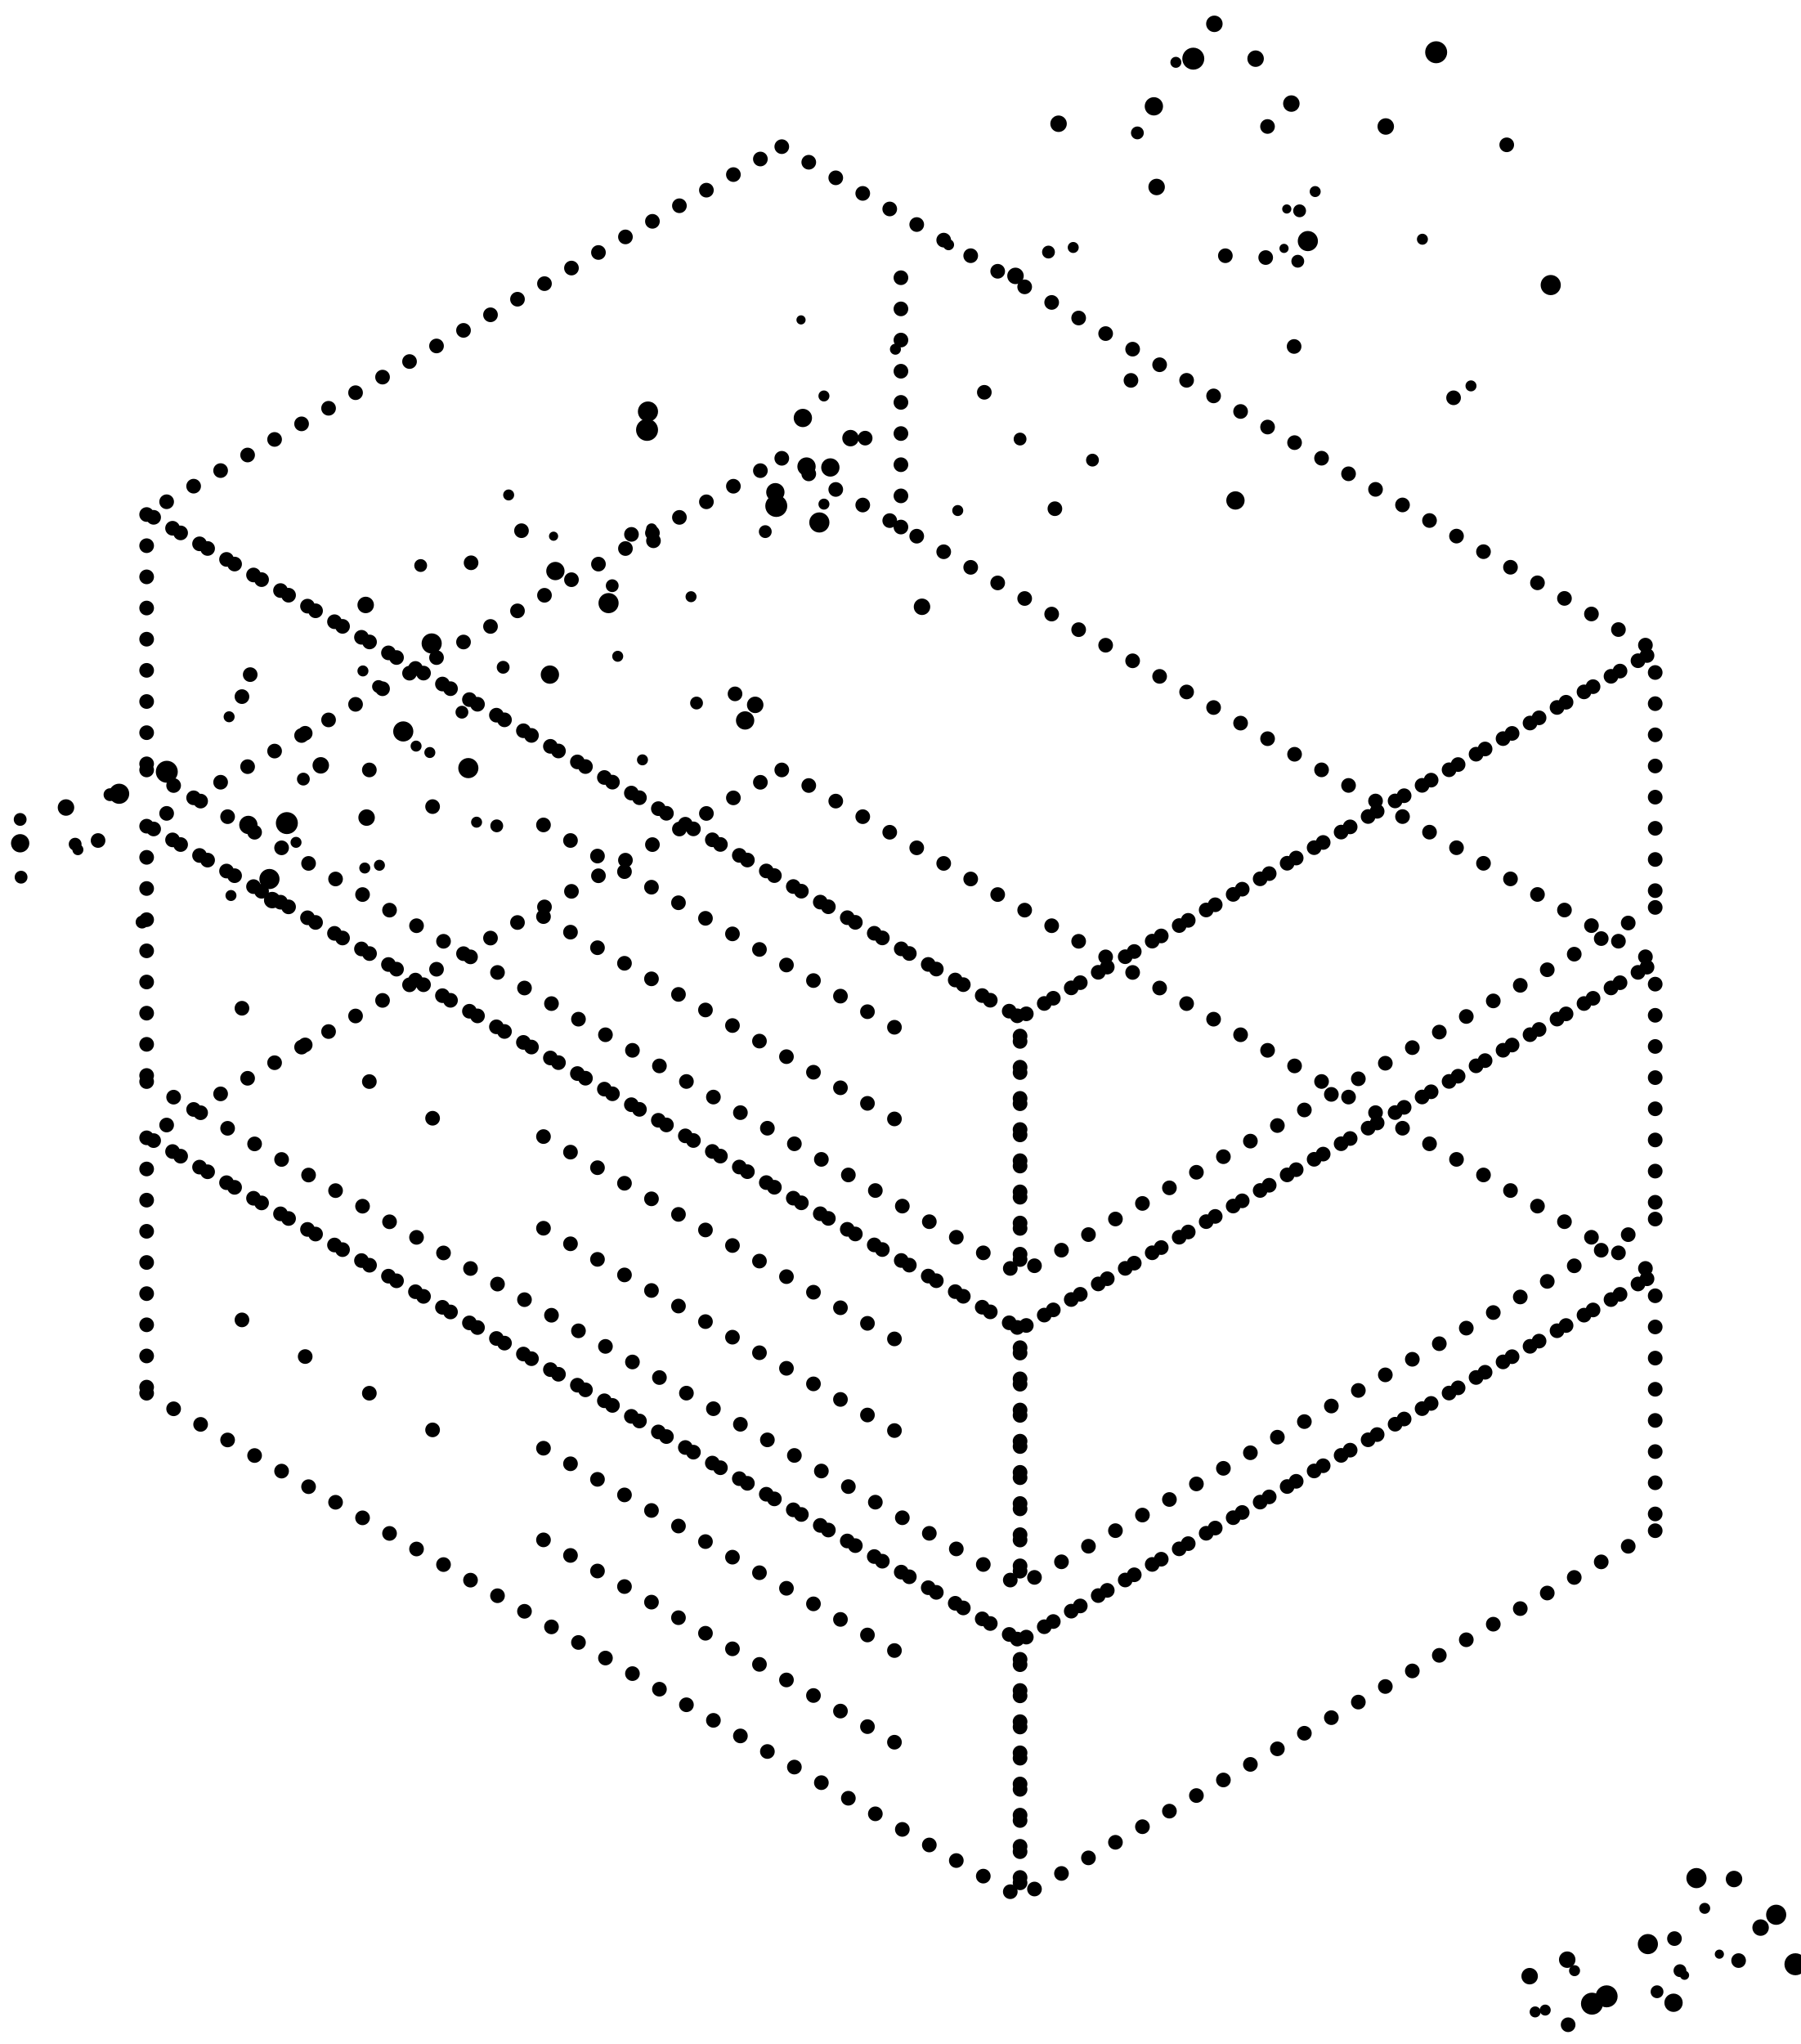
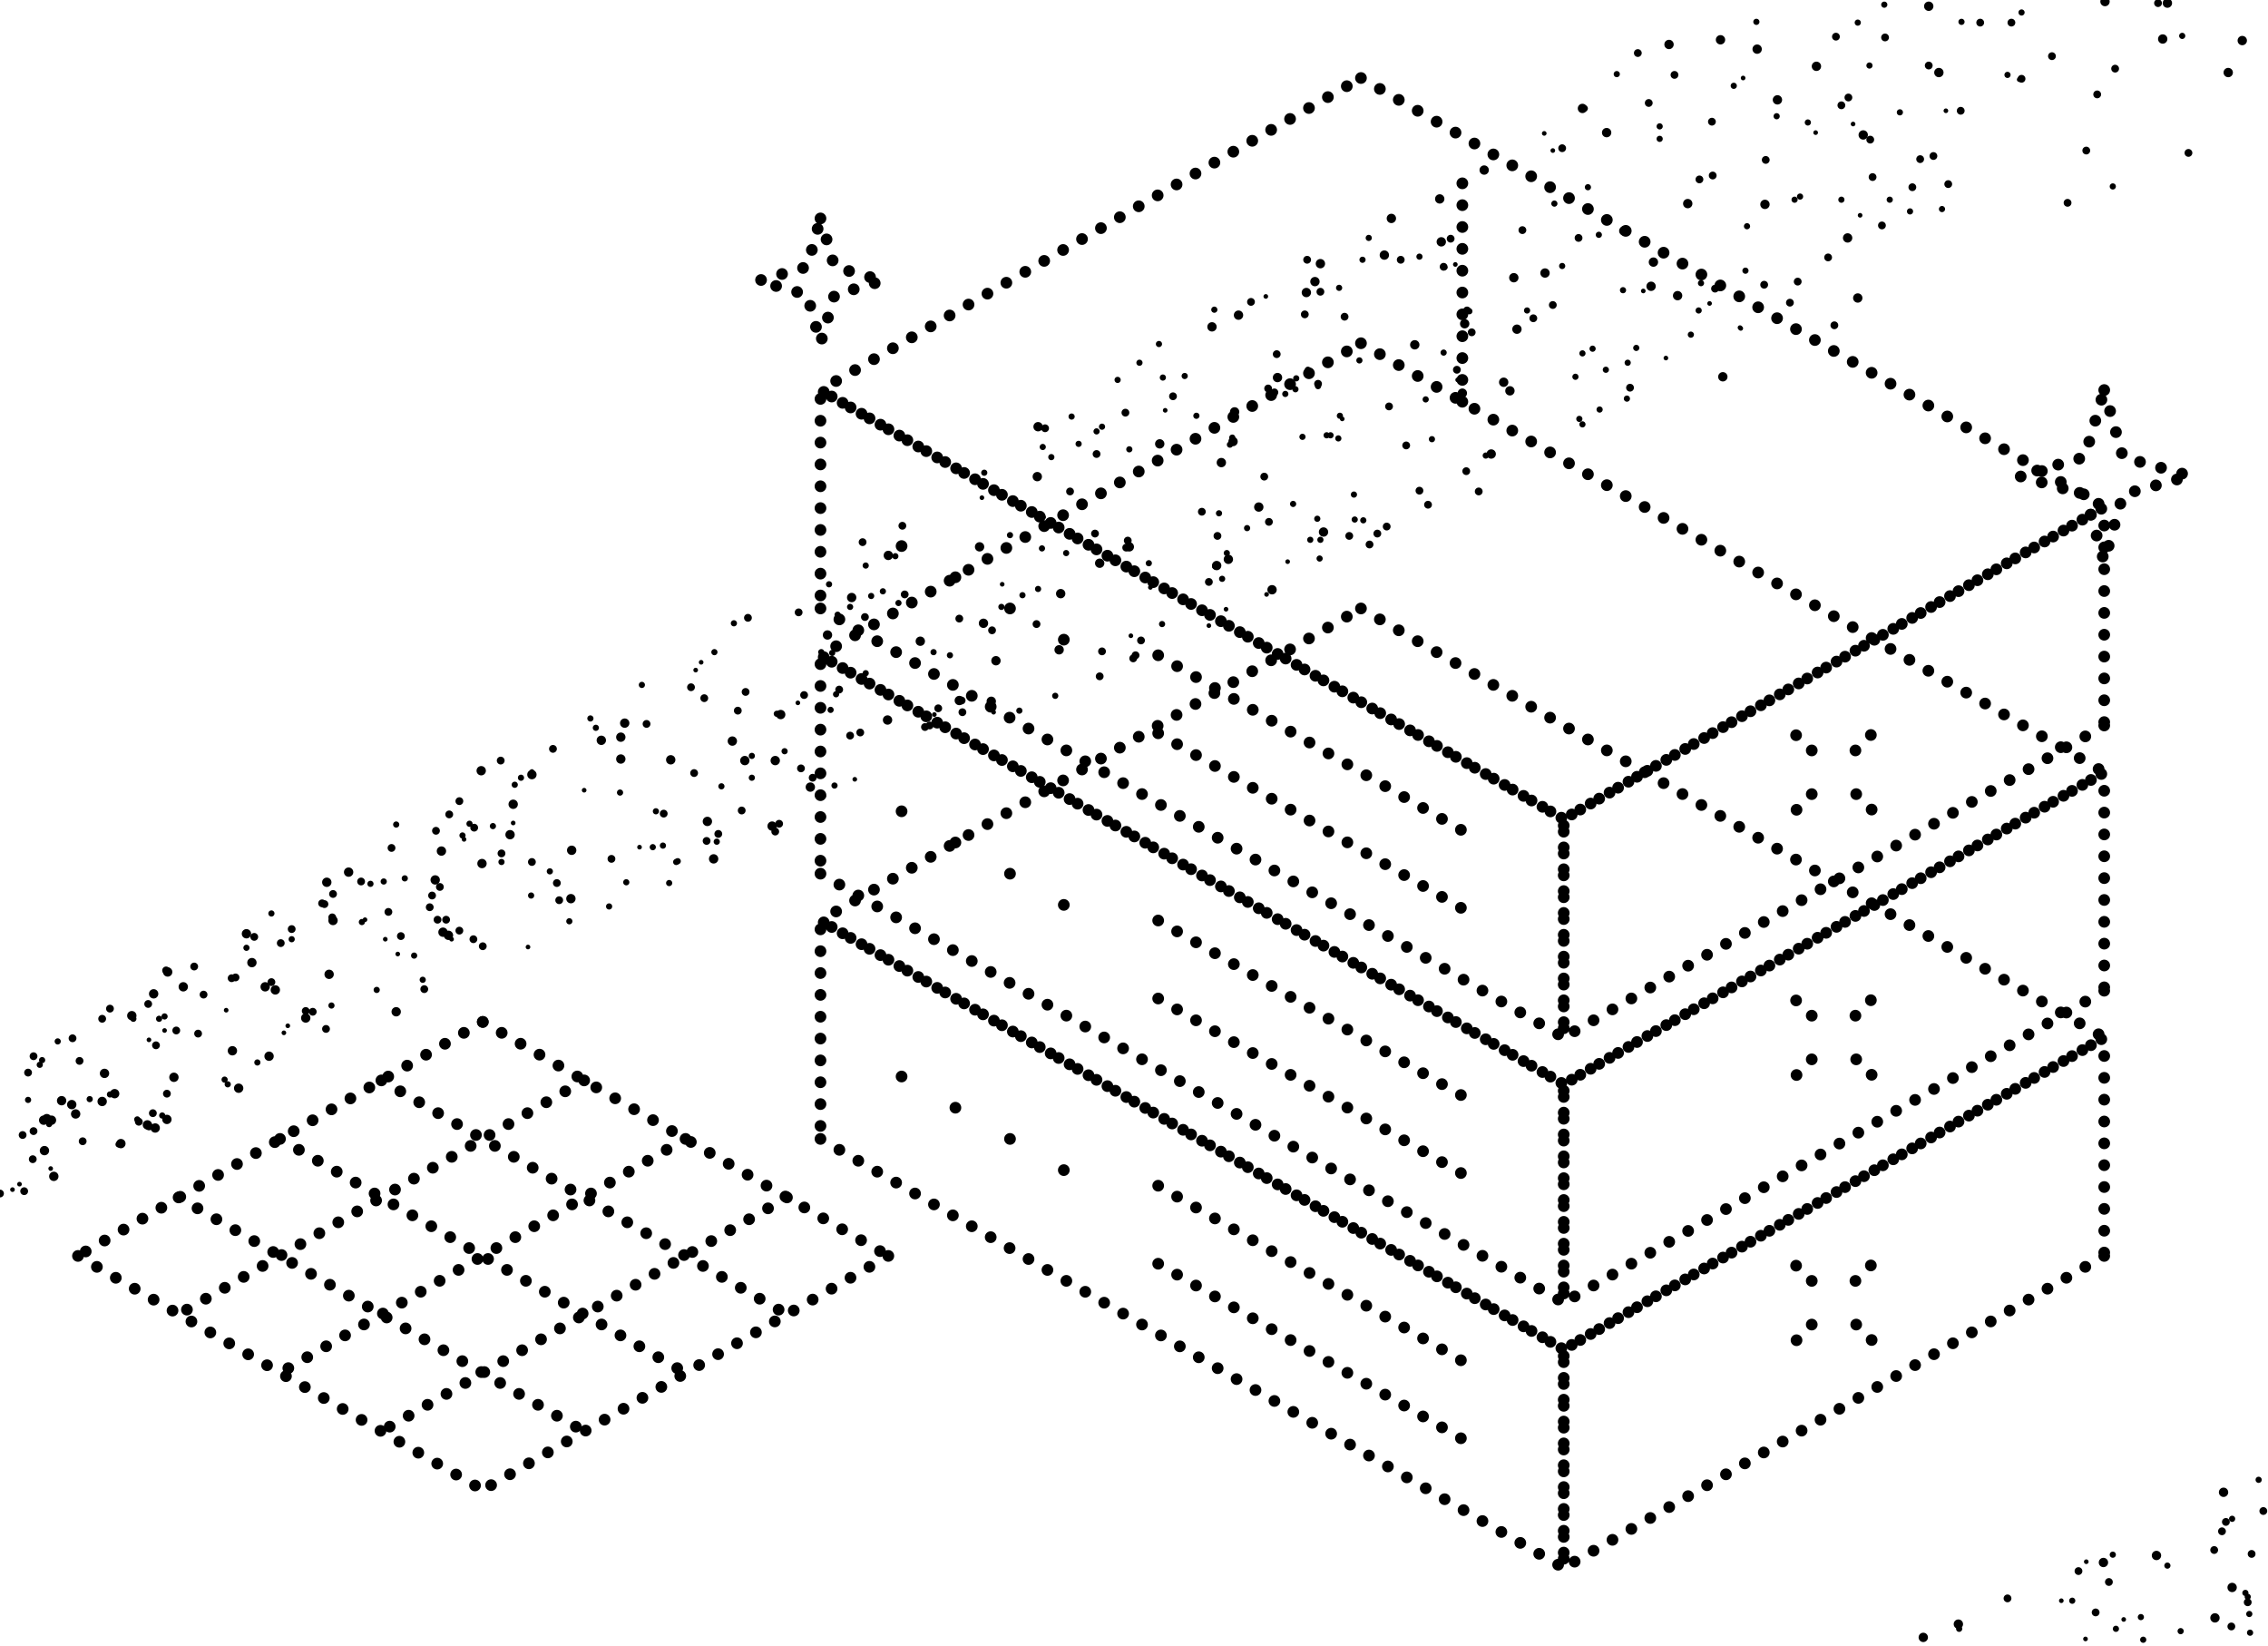
- <svg xmlns="http://www.w3.org/2000/svg" viewBox="-85.3 -112 196.5 223" fill="none" class="illo">
+ <svg xmlns="http://www.w3.org/2000/svg" viewBox="-174.5 -106 290.8 211" fill="none" class="illo">
  <g class="illo-dots" fill="currentColor">
-     <circle cx="-69.8" cy="-11.4" r="0.7" />
-     <circle cx="55.9" cy="-74.2" r="0.8" />
-     <circle cx="-24.9" cy="-53.5" r="0.5" />
-     <circle cx="43" cy="-105.2" r="0.6" />
-     <circle cx="-17.9" cy="-40.4" r="0.6" />
-     <circle cx="48.4" cy="-84.1" r="0.8" />
-     <circle cx="44.9" cy="-105.6" r="1.2" />
-     <circle cx="-45.3" cy="-22.8" r="0.9" />
-     <circle cx="-0.6" cy="-56.8" r="1.2" />
-     <circle cx="-30.4" cy="-39.2" r="0.7" />
-     <circle cx="-60.1" cy="-14.3" r="0.6" />
-     <circle cx="-31.1" cy="-21.9" r="0.7" />
-     <circle cx="53" cy="-98.2" r="0.8" />
-     <circle cx="-55.6" cy="-13.8" r="0.9" />
-     <circle cx="-39.9" cy="-30.6" r="0.6" />
-     <circle cx="31.8" cy="-85" r="0.6" />
-     <circle cx="-33.9" cy="-50.6" r="0.8" />
-     <circle cx="-58.2" cy="-22" r="1" />
-     <circle cx="-38.4" cy="-29.9" r="0.6" />
-     <circle cx="-78.1" cy="-23.9" r="0.9" />
-     <circle cx="75.2" cy="-69.9" r="0.6" />
-     <circle cx="-28.4" cy="-54.1" r="0.8" />
-     <circle cx="25.5" cy="-81.9" r="0.9" />
-     <circle cx="47.2" cy="-109.4" r="0.9" />
-     <circle cx="71.4" cy="-106.3" r="1.2" />
-     <circle cx="-67.1" cy="-27.8" r="1.2" />
-     <circle cx="-83.1" cy="-20" r="1" />
-     <circle cx="4.1" cy="-55" r="1.1" />
-     <circle cx="-44" cy="-37.1" r="0.7" />
-     <circle cx="4.6" cy="-68.8" r="0.6" />
-     <circle cx="-9.9" cy="-46.9" r="0.6" />
-     <circle cx="-34.9" cy="-34.3" r="0.7" />
-     <circle cx="-83" cy="-16.3" r="0.7" />
-     <circle cx="51.7" cy="-105.6" r="0.9" />
-     <circle cx="-45.7" cy="-38.8" r="0.6" />
-     <circle cx="69.9" cy="-85.9" r="0.6" />
-     <circle cx="9.1" cy="-64.2" r="0.8" />
-     <circle cx="29.1" cy="-84.5" r="0.7" />
-     <circle cx="-14" cy="-53" r="0.8" />
-     <circle cx="-45.5" cy="-17.3" r="0.6" />
-     <circle cx="2.1" cy="-77.1" r="0.5" />
-     <circle cx="49.5" cy="-57.4" r="1" />
-     <circle cx="-77.1" cy="-19.9" r="0.7" />
-     <circle cx="54.8" cy="-84.9" r="0.5" />
-     <circle cx="-45.4" cy="-46" r="0.9" />
-     <circle cx="7.5" cy="-64.2" r="0.9" />
-     <circle cx="-34.2" cy="-28.2" r="1.1" />
-     <circle cx="12.4" cy="-73.9" r="0.6" />
-     <circle cx="-53" cy="-20.1" r="0.6" />
-     <circle cx="2.3" cy="-66.4" r="1" />
-     <circle cx="55.6" cy="-100.7" r="0.9" />
-     <circle cx="-74.6" cy="-20.3" r="0.8" />
-     <circle cx="56.5" cy="-89" r="0.7" />
-     <circle cx="19.2" cy="-56.3" r="0.6" />
-     <circle cx="-18.5" cy="-48.1" r="0.7" />
-     <circle cx="38.8" cy="-97.5" r="0.7" />
-     <circle cx="-54" cy="-22.2" r="1.2" />
-     <circle cx="40.6" cy="-100.4" r="1" />
-     <circle cx="-18.9" cy="-46.2" r="1.1" />
-     <circle cx="-5.1" cy="-36.3" r="0.8" />
-     <circle cx="-50.3" cy="-28.5" r="0.9" />
-     <circle cx="40.9" cy="-91.6" r="0.9" />
-     <circle cx="55.1" cy="-89.2" r="0.5" />
-     <circle cx="-4" cy="-33.4" r="1" />
-     <circle cx="18.2" cy="-85.3" r="0.6" />
-     <circle cx="22.1" cy="-69.2" r="0.8" />
-     <circle cx="-15.2" cy="-29.1" r="0.6" />
-     <circle cx="-24.7" cy="-49.7" r="1" />
-     <circle cx="-29.8" cy="-58" r="0.6" />
-     <circle cx="-76.8" cy="-19.3" r="0.6" />
-     <circle cx="-14.2" cy="-54.3" r="0.6" />
-     <circle cx="52.8" cy="-83.9" r="0.8" />
-     <circle cx="-9.3" cy="-35.3" r="0.7" />
-     <circle cx="79.1" cy="-96.2" r="0.8" />
-     <circle cx="-72.3" cy="-25.4" r="1.1" />
-     <circle cx="-73.3" cy="-25.3" r="0.7" />
-     <circle cx="57.4" cy="-85.7" r="1.1" />
-     <circle cx="-55.9" cy="-16.1" r="1.1" />
-     <circle cx="-60.3" cy="-33.8" r="0.6" />
-     <circle cx="2.7" cy="-61.1" r="1" />
-     <circle cx="29.8" cy="-56.5" r="0.8" />
-     <circle cx="58.2" cy="-91.1" r="0.6" />
-     <circle cx="33.9" cy="-61.8" r="0.7" />
-     <circle cx="-43.9" cy="-17.6" r="0.6" />
-     <circle cx="-14.7" cy="-65.1" r="1.2" />
-     <circle cx="-14.6" cy="-67.1" r="1.1" />
-     <circle cx="-2.9" cy="-35.1" r="0.9" />
-     <circle cx="-41.3" cy="-32.2" r="1.1" />
-     <circle cx="30.2" cy="-98.5" r="0.9" />
-     <circle cx="83.9" cy="-80.9" r="1.1" />
-     <circle cx="65.9" cy="-98.2" r="0.9" />
-     <circle cx="-33.3" cy="-22.3" r="0.6" />
-     <circle cx="-16.4" cy="-53.7" r="0.8" />
-     <circle cx="73.3" cy="-68.6" r="0.8" />
-     <circle cx="38.1" cy="-70.5" r="0.8" />
-     <circle cx="56.3" cy="-83.5" r="0.7" />
-     <circle cx="-83.1" cy="-22.6" r="0.7" />
-     <circle cx="26" cy="-64.1" r="0.7" />
-     <circle cx="-38.2" cy="-41.8" r="1.1" />
-     <circle cx="-0.7" cy="-58.3" r="1" />
-     <circle cx="-52.2" cy="-27" r="0.7" />
-     <circle cx="15.3" cy="-45.8" r="0.9" />
-     <circle cx="-25.3" cy="-38.4" r="1" />
-     <circle cx="-58" cy="-38.4" r="0.8" />
-     <circle cx="4.6" cy="-57" r="0.6" />
-     <circle cx="5.3" cy="-61" r="1" />
-     <circle cx="-1.8" cy="-54" r="0.7" />
-     <circle cx="-39.4" cy="-50.3" r="0.7" />
-     <circle cx="82.2" cy="107.5" r="0.6" />
-     <circle cx="108.5" cy="96.9" r="1.1" />
-     <circle cx="95.5" cy="105.3" r="0.7" />
-     <circle cx="86.5" cy="103" r="0.6" />
-     <circle cx="110.6" cy="102.3" r="1.2" />
-     <circle cx="90" cy="105.8" r="1.2" />
-     <circle cx="102.3" cy="101.2" r="0.5" />
-     <circle cx="99.8" cy="92.9" r="1.1" />
-     <circle cx="94.5" cy="100.1" r="1.1" />
-     <circle cx="100.7" cy="96.2" r="0.6" />
-     <circle cx="88.4" cy="106.6" r="1.2" />
-     <circle cx="83.3" cy="107.3" r="0.6" />
-     <circle cx="85.8" cy="108.9" r="0.8" />
-     <circle cx="97.3" cy="106.5" r="1" />
-     <circle cx="81.6" cy="103.6" r="0.9" />
-     <circle cx="98.5" cy="103.5" r="0.5" />
-     <circle cx="98" cy="103" r="0.7" />
-     <circle cx="85.7" cy="101.8" r="0.9" />
-     <circle cx="97.4" cy="99.5" r="0.8" />
-     <circle cx="106.8" cy="98.3" r="0.9" />
-     <circle cx="104.4" cy="101.9" r="0.8" />
-     <circle cx="103.9" cy="93" r="0.9" />
+     <circle cx="-106.4" cy="8.8" r="0.4" />
+     <circle cx="105.3" cy="-101.4" r="0.4" />
+     <circle cx="-25.1" cy="-53.4" r="0.3" />
+     <circle cx="-18.2" cy="-40.2" r="0.4" />
+     <circle cx="-65.5" cy="-11.7" r="0.5" />
+     <circle cx="13.3" cy="-64.5" r="0.6" />
+     <circle cx="-37.8" cy="-35.1" r="0.4" />
+     <circle cx="-90.8" cy="2.6" r="0.4" />
+     <circle cx="-43.8" cy="-14.9" r="0.4" />
+     <circle cx="-83.9" cy="1.8" r="0.5" />
+     <circle cx="-54.8" cy="-22.4" r="0.4" />
+     <circle cx="-139.7" cy="11.1" r="0.4" />
+     <circle cx="-39.7" cy="-47.4" r="0.4" />
+     <circle cx="-85.5" cy="-6.9" r="0.5" />
+     <circle cx="-52.7" cy="-22" r="0.4" />
+     <circle cx="-115.6" cy="-3.3" r="0.5" />
+     <circle cx="-30.2" cy="-53.1" r="0.5" />
+     <circle cx="-161.4" cy="35.2" r="0.6" />
+     <circle cx="60.9" cy="-101.3" r="0.5" />
+     <circle cx="-97.4" cy="-11.1" r="0.6" />
+     <circle cx="-124.3" cy="2.7" r="0.5" />
+     <circle cx="20" cy="-63.8" r="0.6" />
+     <circle cx="-132.6" cy="7.1" r="0.6" />
+     <circle cx="-59.3" cy="-28.7" r="0.4" />
+     <circle cx="24.8" cy="-79.9" r="0.4" />
+     <circle cx="-3.9" cy="-50.2" r="0.4" />
+     <circle cx="-144.8" cy="19.4" r="0.5" />
+     <circle cx="-46.1" cy="-28.2" r="0.4" />
+     <circle cx="-125.3" cy="7" r="0.4" />
+     <circle cx="-61.3" cy="-30.2" r="0.4" />
+     <circle cx="-155.5" cy="22.7" r="0.5" />
+     <circle cx="30.5" cy="-75.9" r="0.4" />
+     <circle cx="67.1" cy="-105.4" r="0.4" />
+     <circle cx="-8.4" cy="-56.1" r="0.4" />
+     <circle cx="-67.5" cy="-5.3" r="0.4" />
+     <circle cx="23.5" cy="-88.9" r="0.3" />
+     <circle cx="90.6" cy="-80" r="0.5" />
+     <circle cx="-145.5" cy="23.5" r="0.3" />
+     <circle cx="-115.2" cy="1.1" r="0.4" />
+     <circle cx="-155.4" cy="38.4" r="0.5" />
+     <circle cx="-58.8" cy="-38.6" r="0.5" />
+     <circle cx="27.9" cy="-75.5" r="0.5" />
+     <circle cx="-46.8" cy="-21.3" r="0.6" />
+     <circle cx="38.3" cy="-88.2" r="0.4" />
+     <circle cx="-166.6" cy="35.1" r="0.6" />
+     <circle cx="-78.1" cy="-6.3" r="0.4" />
+     <circle cx="20.7" cy="-76.5" r="0.5" />
+     <circle cx="-111.3" cy="-0.1" r="0.4" />
+     <circle cx="-153.1" cy="37.5" r="0.6" />
+     <circle cx="-137.1" cy="14.4" r="0.4" />
+     <circle cx="43.6" cy="-69.7" r="0.4" />
+     <circle cx="-16.8" cy="-49" r="0.4" />
+     <circle cx="-131.9" cy="11.6" r="0.5" />
+     <circle cx="-79" cy="-8.5" r="0.6" />
+     <circle cx="-17.9" cy="-46.7" r="0.6" />
+     <circle cx="0.3" cy="-39.3" r="0.4" />
+     <circle cx="-71.4" cy="-16.9" r="0.5" />
+     <circle cx="1.1" cy="-36.2" r="0.5" />
+     <circle cx="50.7" cy="-103.2" r="0.4" />
+     <circle cx="51.9" cy="-85.5" r="0.5" />
+     <circle cx="-17.3" cy="-27.9" r="0.3" />
+     <circle cx="-25.8" cy="-49.1" r="0.6" />
+     <circle cx="-31.2" cy="-57.3" r="0.4" />
+     <circle cx="-115" cy="1.6" r="0.3" />
+     <circle cx="-8.3" cy="-57.5" r="0.4" />
+     <circle cx="-6.5" cy="-36.8" r="0.4" />
+     <circle cx="-164.3" cy="30" r="0.5" />
+     <circle cx="-106.3" cy="-6.7" r="0.6" />
+     <circle cx="-107.7" cy="-6.3" r="0.4" />
+     <circle cx="-83.8" cy="-0.7" r="0.6" />
+     <circle cx="-85.3" cy="-20.1" r="0.3" />
+     <circle cx="19.6" cy="-70.4" r="0.6" />
+     <circle cx="59.9" cy="-73" r="0.5" />
+     <circle cx="-154.9" cy="36.7" r="0.5" />
+     <circle cx="-168.2" cy="38.1" r="0.4" />
+     <circle cx="67.8" cy="-80.4" r="0.4" />
+     <circle cx="-64.9" cy="-6.1" r="0.3" />
+     <circle cx="-5.9" cy="-69.9" r="0.6" />
+     <circle cx="-5.2" cy="-72.2" r="0.6" />
+     <circle cx="3.3" cy="-38.5" r="0.5" />
+     <circle cx="-56.5" cy="-23.8" r="0.6" />
+     <circle cx="-154.6" cy="38.6" r="0.6" />
+     <circle cx="-47.1" cy="-14.7" r="0.3" />
+     <circle cx="-11.9" cy="-56.2" r="0.5" />
+     <circle cx="76.9" cy="-91.8" r="0.5" />
+     <circle cx="-123.7" cy="-0.3" r="0.4" />
+     <circle cx="56.3" cy="-80.8" r="0.4" />
+     <circle cx="-48.9" cy="-35.9" r="0.6" />
+     <circle cx="-149.1" cy="26.5" r="0.5" />
+     <circle cx="13.6" cy="-66.2" r="0.5" />
+     <circle cx="-74.9" cy="-14.5" r="0.4" />
+     <circle cx="34.5" cy="-56.3" r="0.5" />
+     <circle cx="-30.1" cy="-35.8" r="0.5" />
+     <circle cx="-165.3" cy="35.6" r="0.6" />
+     <circle cx="-80.4" cy="-26.1" r="0.4" />
+     <circle cx="-142.9" cy="13.7" r="0.6" />
+     <circle cx="21.3" cy="-66.2" r="0.4" />
+     <circle cx="23.6" cy="-71" r="0.6" />
+     <circle cx="10.6" cy="-60.8" r="0.4" />
+     <circle cx="-48.3" cy="-45.4" r="0.4" />
+     <circle cx="-161.1" cy="31.6" r="0.6" />
+     <circle cx="-151" cy="20.5" r="0.6" />
+     <circle cx="-33.5" cy="-33.8" r="0.6" />
+     <circle cx="74.5" cy="-79.2" r="0.4" />
+     <circle cx="-12.1" cy="-29.8" r="0.3" />
+     <circle cx="25.8" cy="-71.9" r="0.4" />
+     <circle cx="-117.7" cy="13.5" r="0.6" />
+     <circle cx="-79.9" cy="-14.9" r="0.5" />
+     <circle cx="-151.9" cy="26.1" r="0.5" />
+     <circle cx="-67.8" cy="-22.3" r="0.4" />
+     <circle cx="10.6" cy="-71.8" r="0.5" />
+     <circle cx="-119.4" cy="10.3" r="0.5" />
+     <circle cx="40.2" cy="-96.4" r="0.5" />
+     <circle cx="-92.5" cy="2.6" r="0.3" />
+     <circle cx="-33.9" cy="-47.8" r="0.5" />
+     <circle cx="-16.2" cy="-53.2" r="0.6" />
+     <circle cx="-18.4" cy="-37.3" r="0.5" />
+     <circle cx="-170.3" cy="42.6" r="0.5" />
+     <circle cx="63.7" cy="-67.8" r="0.6" />
+     <circle cx="-138.5" cy="14.9" r="0.5" />
+     <circle cx="58.4" cy="-97.5" r="0.6" />
+     <circle cx="8.3" cy="-54.8" r="0.4" />
+     <circle cx="-28.9" cy="-22" r="0.5" />
+     <circle cx="19.1" cy="-55.9" r="0.6" />
+     <circle cx="113" cy="-100.8" r="0.6" />
+     <circle cx="-142.2" cy="17.4" r="0.6" />
+     <circle cx="-67.3" cy="-17" r="0.4" />
+     <circle cx="-170.2" cy="39" r="0.5" />
+     <circle cx="-45" cy="-37.4" r="0.4" />
+     <circle cx="-68" cy="-15" r="0.4" />
+     <circle cx="5.8" cy="-48.9" r="0.5" />
+     <circle cx="-70.6" cy="-5.1" r="0.6" />
+     <circle cx="-163.9" cy="40.3" r="0.5" />
+     <circle cx="-9.4" cy="-34" r="0.3" />
+     <circle cx="-47.3" cy="-25.2" r="0.5" />
+     <circle cx="-160.4" cy="34.3" r="0.4" />
+     <circle cx="28" cy="-52.3" r="0.4" />
+     <circle cx="15.8" cy="-84.2" r="0.6" />
+     <circle cx="-78.9" cy="-17.3" r="0.5" />
+     <circle cx="10.1" cy="-80.5" r="0.6" />
+     <circle cx="39.5" cy="-100.3" r="0.6" />
+     <circle cx="8.6" cy="-41.3" r="0.5" />
+     <circle cx="65.6" cy="-83.3" r="0.5" />
+     <circle cx="-163" cy="34.9" r="0.4" />
+     <circle cx="-25.9" cy="-61.9" r="0.4" />
+     <circle cx="-68.2" cy="-31.1" r="0.4" />
+     <circle cx="48.7" cy="-63.9" r="0.3" />
+     <circle cx="102.8" cy="-101" r="0.6" />
+     <circle cx="-25.4" cy="-57.6" r="0.4" />
+     <circle cx="-125.1" cy="14.4" r="0.3" />
+     <circle cx="-10.8" cy="-60.6" r="0.5" />
+     <circle cx="-171.6" cy="39.5" r="0.5" />
+     <circle cx="-160.4" cy="23.3" r="0.5" />
+     <circle cx="-108.5" cy="-5.4" r="0.4" />
+     <circle cx="-75.5" cy="-0.1" r="0.6" />
+     <circle cx="-71.8" cy="-7.5" r="0.5" />
+     <circle cx="-38.7" cy="-22.7" r="0.6" />
+     <circle cx="-5.2" cy="-68.6" r="0.5" />
+     <circle cx="-4.4" cy="-50.2" r="0.4" />
+     <circle cx="-29.9" cy="-36.7" r="0.5" />
+     <circle cx="-11.4" cy="-30.4" r="0.6" />
+     <circle cx="-2.8" cy="-69.1" r="0.4" />
+     <circle cx="-165.2" cy="27.1" r="0.5" />
+     <circle cx="-112.6" cy="15.3" r="0.5" />
+     <circle cx="-153.2" cy="18.4" r="0.5" />
+     <circle cx="-74.4" cy="-14.4" r="0.6" />
+     <circle cx="-140.5" cy="20.5" r="0.6" />
+     <circle cx="-95" cy="-4.4" r="0.4" />
+     <circle cx="-109.1" cy="1" r="0.6" />
+     <circle cx="-63.6" cy="-26.9" r="0.5" />
+     <circle cx="-159.3" cy="40.7" r="0.4" />
+     <circle cx="13.9" cy="-66.1" r="0.4" />
+     <circle cx="24.6" cy="-86.7" r="0.3" />
+     <circle cx="61.6" cy="-80.4" r="0.4" />
+     <circle cx="70.4" cy="-78.9" r="0.4" />
+     <circle cx="-28.4" cy="-59.5" r="0.4" />
+     <circle cx="-27" cy="-30.7" r="0.3" />
+     <circle cx="-2.9" cy="-49.8" r="0.4" />
+     <circle cx="-55.3" cy="-13" r="0.5" />
+     <circle cx="27.5" cy="-57.7" r="0.4" />
+     <circle cx="-33.2" cy="-51.3" r="0.4" />
+     <circle cx="-110.2" cy="3.4" r="0.5" />
+     <circle cx="-137.6" cy="25.5" r="0.3" />
+     <circle cx="77" cy="-103.2" r="0.4" />
+     <circle cx="102.2" cy="-105.6" r="0.5" />
+     <circle cx="-89.4" cy="-1.7" r="0.5" />
+     <circle cx="-6.9" cy="-72.7" r="0.5" />
+     <circle cx="-28.2" cy="-23.9" r="0.5" />
+     <circle cx="-167.1" cy="27.5" r="0.4" />
+     <circle cx="-40.7" cy="-39.7" r="0.3" />
+     <circle cx="7.5" cy="-73.1" r="0.4" />
+     <circle cx="-171.4" cy="46.7" r="0.5" />
+     <circle cx="-5.6" cy="-39.5" r="0.4" />
+     <circle cx="-169.1" cy="29.9" r="0.4" />
+     <circle cx="70.7" cy="-82" r="0.5" />
+     <circle cx="-29.2" cy="-21.6" r="0.5" />
+     <circle cx="10.8" cy="-71.7" r="0.3" />
+     <circle cx="29.7" cy="-61.3" r="0.4" />
+     <circle cx="-101.5" cy="12.1" r="0.4" />
+     <circle cx="84.7" cy="-95.9" r="0.5" />
+     <circle cx="-153.4" cy="24.3" r="0.4" />
+     <circle cx="-84.6" cy="-21.1" r="0.3" />
+     <circle cx="-88.5" cy="-8.6" r="0.6" />
+     <circle cx="-94.4" cy="-13.3" r="0.6" />
+     <circle cx="-89.5" cy="2.4" r="0.4" />
+     <circle cx="-92.2" cy="-18.2" r="0.4" />
+     <circle cx="-51.1" cy="-14.7" r="0.5" />
+     <circle cx="65.3" cy="-88.1" r="0.5" />
+     <circle cx="-48.4" cy="-26.1" r="0.6" />
+     <circle cx="-118.4" cy="11.9" r="0.5" />
+     <circle cx="-168.5" cy="37.4" r="0.6" />
+     <circle cx="-170.2" cy="29.4" r="0.5" />
+     <circle cx="-18.7" cy="-33.4" r="0.4" />
+     <circle cx="-172" cy="45.8" r="0.3" />
+     <circle cx="73.4" cy="-86" r="0.5" />
+     <circle cx="-170.9" cy="31.5" r="0.5" />
+     <circle cx="7.5" cy="-43.1" r="0.5" />
+     <circle cx="-0.8" cy="-39.4" r="0.4" />
+     <circle cx="-140" cy="29.4" r="0.6" />
+     <circle cx="-54.2" cy="-15.2" r="0.5" />
+     <circle cx="-67.1" cy="-27.2" r="0.4" />
+     <circle cx="-123.1" cy="14" r="0.5" />
+     <circle cx="49.5" cy="-77" r="0.4" />
+     <circle cx="-145.3" cy="33" r="0.4" />
+     <circle cx="-46" cy="-31.1" r="0.3" />
+     <circle cx="96.7" cy="-97.2" r="0.5" />
+     <circle cx="-74.6" cy="-0.4" r="0.5" />
+     <circle cx="37.2" cy="-69.3" r="0.6" />
+     <circle cx="-51.2" cy="-16.2" r="0.5" />
+     <circle cx="-25.5" cy="-26" r="0.4" />
+     <circle cx="-63.5" cy="-19.7" r="0.4" />
+     <circle cx="-75.1" cy="0.6" r="0.5" />
+     <circle cx="-134.4" cy="23.7" r="0.5" />
+     <circle cx="-6.8" cy="-58.6" r="0.4" />
+     <circle cx="48.6" cy="-64" r="0.3" />
+     <circle cx="47.8" cy="-95" r="0.4" />
+     <circle cx="-51.6" cy="-12.1" r="0.3" />
+     <circle cx="-83" cy="4.1" r="0.6" />
+     <circle cx="-124.7" cy="10.9" r="0.5" />
+     <circle cx="-159.8" cy="34.2" r="0.6" />
+     <circle cx="51.7" cy="-69.5" r="0.5" />
+     <circle cx="-66.9" cy="-17.6" r="0.5" />
+     <circle cx="-85.9" cy="-17.9" r="0.5" />
+     <circle cx="94.4" cy="-93.9" r="0.5" />
+     <circle cx="82.9" cy="-96.4" r="0.4" />
+     <circle cx="84.7" cy="-104.4" r="0.4" />
+     <circle cx="-37.1" cy="-52.6" r="0.4" />
+     <circle cx="-131.8" cy="8.6" r="0.5" />
+     <circle cx="-68.4" cy="-24.6" r="0.6" />
+     <circle cx="-82.6" cy="1.9" r="0.4" />
+     <circle cx="-98.1" cy="-12.7" r="0.4" />
+     <circle cx="63.7" cy="-103.1" r="0.4" />
+     <circle cx="22.1" cy="-65.2" r="0.5" />
+     <circle cx="29.1" cy="-82" r="0.4" />
+     <circle cx="57.3" cy="-90.3" r="0.4" />
+     <circle cx="106.1" cy="-86.4" r="0.5" />
+     <circle cx="-41.4" cy="-51.3" r="0.6" />
+     <circle cx="12.4" cy="-57.3" r="0.3" />
+     <circle cx="34.1" cy="-54.9" r="0.4" />
+     <circle cx="-43.4" cy="-29.7" r="0.4" />
+     <circle cx="42.3" cy="-63.1" r="0.4" />
+     <circle cx="15.1" cy="-43" r="0.5" />
+     <circle cx="-167.6" cy="44.8" r="0.6" />
+     <circle cx="-161.4" cy="24.6" r="0.5" />
+     <circle cx="-157.4" cy="24.6" r="0.4" />
+     <circle cx="5.1" cy="-72.7" r="0.5" />
+     <circle cx="-38.5" cy="-29.9" r="0.6" />
+     <circle cx="-33.5" cy="-19.3" r="0.5" />
+     <circle cx="31.5" cy="-89" r="0.6" />
+     <circle cx="-47.4" cy="-16.1" r="0.6" />
+     <circle cx="-153" cy="18.6" r="0.6" />
+     <circle cx="-106.3" cy="4.5" r="0.5" />
+     <circle cx="-88.7" cy="7.2" r="0.4" />
+     <circle cx="-98.8" cy="-13.9" r="0.4" />
+     <circle cx="-5.2" cy="-36.8" r="0.4" />
+     <circle cx="-155.6" cy="38.2" r="0.6" />
+     <circle cx="11.5" cy="-75.4" r="0.5" />
+     <circle cx="-110.3" cy="-8.5" r="0.5" />
+     <circle cx="-80.6" cy="-11" r="0.6" />
+     <circle cx="38.3" cy="-89.8" r="0.4" />
+     <circle cx="-24.1" cy="-55.2" r="0.5" />
+     <circle cx="-18.8" cy="-66.3" r="0.4" />
+     <circle cx="-84.2" cy="-16.5" r="0.5" />
+     <circle cx="-170.9" cy="35" r="0.4" />
+     <circle cx="0.2" cy="-72.7" r="0.4" />
+     <circle cx="-148.4" cy="21.5" r="0.5" />
+     <circle cx="-16.4" cy="-49.4" r="0.6" />
+     <circle cx="37.5" cy="-72.4" r="0.6" />
+     <circle cx="-33.2" cy="-22.5" r="0.5" />
+     <circle cx="-128.1" cy="12.2" r="0.4" />
+     <circle cx="-41.6" cy="-26" r="0.5" />
+     <circle cx="-108.7" cy="-2.9" r="0.6" />
+     <circle cx="-128.2" cy="7" r="0.5" />
+     <circle cx="55.6" cy="-80.4" r="0.4" />
+     <circle cx="-132.3" cy="18.9" r="0.6" />
+     <circle cx="-96.1" cy="4.1" r="0.5" />
+     <circle cx="33.6" cy="-68.8" r="0.4" />
+     <circle cx="-78.6" cy="-26.8" r="0.5" />
+     <circle cx="-87.8" cy="4.5" r="0.4" />
+     <circle cx="-156.7" cy="37.8" r="0.5" />
+     <circle cx="-101.2" cy="3" r="0.6" />
+     <circle cx="2.1" cy="-37.6" r="0.5" />
+     <circle cx="-40.8" cy="-48.7" r="0.4" />
+     <circle cx="-0.9" cy="-42.6" r="0.4" />
+     <circle cx="-103.6" cy="-10" r="0.5" />
+     <circle cx="-118.6" cy="0.5" r="0.5" />
+     <circle cx="-16.5" cy="-49.9" r="0.4" />
+     <circle cx="-41.5" cy="-44.9" r="0.6" />
+     <circle cx="45.4" cy="-69" r="0.5" />
+     <circle cx="-2.7" cy="-52.7" r="0.4" />
+     <circle cx="-79.4" cy="-2.1" r="0.5" />
+     <circle cx="-18.5" cy="-33.5" r="0.6" />
+     <circle cx="-17" cy="-34.3" r="0.6" />
+     <circle cx="-90.4" cy="-2" r="0.4" />
+     <circle cx="28.7" cy="-92.1" r="0.4" />
+     <circle cx="31.4" cy="-58.6" r="0.4" />
+     <circle cx="74.1" cy="-96.7" r="0.6" />
+     <circle cx="-41.4" cy="-30.5" r="0.4" />
+     <circle cx="-115.6" cy="13.3" r="0.5" />
+     <circle cx="28.4" cy="-92.1" r="0.6" />
+     <circle cx="32.8" cy="-96.5" r="0.4" />
+     <circle cx="-168" cy="43.8" r="0.3" />
+     <circle cx="58.3" cy="-89" r="0.3" />
+     <circle cx="10.3" cy="-75" r="0.6" />
+     <circle cx="-27.2" cy="-33.8" r="0.4" />
+     <circle cx="13.5" cy="-45.6" r="0.5" />
+     <circle cx="-8.7" cy="-41.4" r="0.4" />
+     <circle cx="-78.1" cy="-9.1" r="0.4" />
+     <circle cx="-4.8" cy="-37.8" r="0.6" />
+     <circle cx="-155.4" cy="27.3" r="0.3" />
+     <circle cx="-133.2" cy="9.8" r="0.5" />
+     <circle cx="72.8" cy="-97.6" r="0.5" />
+     <circle cx="28.4" cy="-60.7" r="0.4" />
+     <circle cx="-114.3" cy="-0.4" r="0.4" />
+     <circle cx="-60.7" cy="-13.7" r="0.6" />
+     <circle cx="-154.1" cy="24.6" r="0.4" />
+     <circle cx="-119.1" cy="8.8" r="0.5" />
+     <circle cx="83.4" cy="-103.1" r="0.5" />
+     <circle cx="-135.3" cy="23.6" r="0.5" />
+     <circle cx="-58.5" cy="-29.8" r="0.5" />
+     <circle cx="-55.9" cy="-12.8" r="0.5" />
+     <circle cx="-164.8" cy="36.8" r="0.6" />
+     <circle cx="-40.5" cy="-51.1" r="0.5" />
+     <circle cx="-33.9" cy="-50.7" r="0.4" />
+     <circle cx="-63.9" cy="-36.5" r="0.5" />
+     <circle cx="-9.7" cy="-55.5" r="0.4" />
+     <circle cx="72.8" cy="-105.2" r="0.6" />
+     <circle cx="13" cy="-55.6" r="0.6" />
+     <circle cx="-110.2" cy="4.5" r="0.4" />
+     <circle cx="3" cy="-73.3" r="0.6" />
+     <circle cx="30.6" cy="-53.5" r="0.4" />
+     <circle cx="-40.9" cy="-35.7" r="0.4" />
+     <circle cx="-142.9" cy="15.5" r="0.4" />
+     <circle cx="-11.8" cy="-39.1" r="0.5" />
+     <circle cx="65.2" cy="-97.6" r="0.4" />
+     <circle cx="-174.5" cy="47" r="0.5" />
+     <circle cx="-135.3" cy="24.5" r="0.6" />
+     <circle cx="40.6" cy="-68.1" r="0.6" />
+     <circle cx="-138.1" cy="26.4" r="0.3" />
+     <circle cx="-72.1" cy="-27.5" r="0.5" />
+     <circle cx="62.5" cy="-93.5" r="0.5" />
+     <circle cx="53.3" cy="-91.1" r="0.4" />
+     <circle cx="-12.4" cy="-44.9" r="0.5" />
+     <circle cx="51.8" cy="-79.8" r="0.6" />
+     <circle cx="-0.2" cy="-59.8" r="0.4" />
+     <circle cx="-154.5" cy="28" r="0.5" />
+     <circle cx="-22.6" cy="-57.8" r="0.4" />
+     <circle cx="-15.7" cy="-65.6" r="0.6" />
+     <circle cx="46.1" cy="-100.9" r="0.6" />
+     <circle cx="-143.9" cy="33.5" r="0.6" />
+     <circle cx="3.9" cy="-78" r="0.6" />
+     <circle cx="88.6" cy="-98.8" r="0.5" />
+     <circle cx="-106.3" cy="-7.1" r="0.3" />
+     <circle cx="-37.3" cy="-43" r="0.5" />
+     <circle cx="53.4" cy="-93.2" r="0.6" />
+     <circle cx="-14.6" cy="-38.3" r="0.4" />
+     <circle cx="-94.2" cy="7.1" r="0.4" />
+     <circle cx="66.8" cy="-77.1" r="0.5" />
+     <circle cx="-65.5" cy="-28.2" r="0.4" />
+     <circle cx="16" cy="-47.6" r="0.4" />
+     <circle cx="-34.1" cy="-37.6" r="0.5" />
+     <circle cx="-48.6" cy="-42.2" r="0.3" />
+     <circle cx="67.2" cy="-101.2" r="0.5" />
+     <circle cx="-67.4" cy="-22.9" r="0.4" />
+     <circle cx="-153.7" cy="37" r="0.4" />
+     <circle cx="-113.7" cy="0.1" r="0.5" />
+     <circle cx="-29.7" cy="-48.4" r="0.4" />
+     <circle cx="-132" cy="22.9" r="0.4" />
+     <circle cx="39.1" cy="-60.1" r="0.3" />
+     <circle cx="-141.5" cy="30.2" r="0.4" />
+     <circle cx="9.1" cy="-49.7" r="0.4" />
+     <circle cx="-108.7" cy="-0.5" r="0.3" />
+     <circle cx="-120.1" cy="20.8" r="0.5" />
+     <circle cx="61.6" cy="-92.5" r="0.5" />
+     <circle cx="111.2" cy="-96.7" r="0.6" />
+     <circle cx="49.3" cy="-71.3" r="0.4" />
+     <circle cx="-132.7" cy="25.9" r="0.5" />
+     <circle cx="96.4" cy="-82.1" r="0.4" />
+     <circle cx="93" cy="-86.7" r="0.5" />
+     <circle cx="35.5" cy="-99.2" r="0.5" />
+     <circle cx="64" cy="-78.4" r="0.3" />
+     <circle cx="75" cy="-91.8" r="0.3" />
+     <circle cx="-29.5" cy="-24.5" r="0.3" />
+     <circle cx="-1.5" cy="-37.3" r="0.5" />
+     <circle cx="-122.6" cy="6.6" r="0.4" />
+     <circle cx="-123.5" cy="16.3" r="0.3" />
+     <circle cx="-123.7" cy="23.7" r="0.6" />
+     <circle cx="-19.5" cy="-25.8" r="0.3" />
+     <circle cx="-73.9" cy="-9.7" r="0.4" />
+     <circle cx="-145.7" cy="32.4" r="0.4" />
+     <circle cx="-19.1" cy="-64.1" r="0.6" />
+     <circle cx="103.4" cy="-105.6" r="0.6" />
+     <circle cx="63.1" cy="-90.1" r="0.3" />
+     <circle cx="14.2" cy="-63.4" r="0.5" />
+     <circle cx="25.8" cy="-87" r="0.5" />
+     <circle cx="-29.7" cy="-35.9" r="0.6" />
+     <circle cx="-149.6" cy="17.9" r="0.5" />
+     <circle cx="-60.6" cy="-34.8" r="0.6" />
+     <circle cx="69.1" cy="-91.6" r="0.4" />
+     <circle cx="-5.3" cy="-34.4" r="0.4" />
+     <circle cx="-118.1" cy="7.7" r="0.5" />
+     <circle cx="64.4" cy="-88.7" r="0.6" />
+     <circle cx="84.4" cy="-95.8" r="0.3" />
+     <circle cx="-87.6" cy="4.4" r="0.4" />
+     <circle cx="-11.1" cy="-55.7" r="0.5" />
+     <circle cx="-104" cy="5.7" r="0.4" />
+     <circle cx="-118.7" cy="6.8" r="0.6" />
+     <circle cx="-14.1" cy="-67.3" r="0.5" />
+     <circle cx="-172.9" cy="46.5" r="0.3" />
+     <circle cx="-2.4" cy="-52.3" r="0.3" />
+     <circle cx="-120.3" cy="19.6" r="0.4" />
+     <circle cx="-117" cy="13.9" r="0.6" />
+     <circle cx="45.1" cy="-83.5" r="0.5" />
+     <circle cx="12.3" cy="-58.6" r="0.5" />
+     <circle cx="34.2" cy="-59.5" r="0.4" />
+     <circle cx="36.2" cy="-68.7" r="0.3" />
+     <circle cx="-139.7" cy="19.9" r="0.5" />
+     <circle cx="-106.8" cy="15.4" r="0.3" />
+     <circle cx="-5.5" cy="-56.8" r="0.5" />
+     <circle cx="-17.2" cy="-35.1" r="0.4" />
+     <circle cx="-21.1" cy="-52.7" r="0.4" />
+     <circle cx="-10.7" cy="-57.6" r="0.6" />
+     <circle cx="-70.3" cy="-6.3" r="0.5" />
+     <circle cx="-127.7" cy="11.9" r="0.3" />
+     <circle cx="-121.4" cy="16.5" r="0.4" />
+     <circle cx="-157.6" cy="24.2" r="0.6" />
+     <circle cx="-139.2" cy="20.9" r="0.6" />
+     <circle cx="-144.7" cy="28.7" r="0.6" />
+     <circle cx="-94.9" cy="-8.7" r="0.6" />
+     <circle cx="71.7" cy="-85.6" r="0.5" />
+     <circle cx="-117.9" cy="3.1" r="0.6" />
+     <circle cx="-99.6" cy="-4.7" r="0.3" />
+     <circle cx="-94.9" cy="-11.5" r="0.6" />
+     <circle cx="56" cy="-69.9" r="0.5" />
+     <circle cx="-129.8" cy="5.8" r="0.6" />
+     <circle cx="36.9" cy="-92.8" r="0.5" />
+     <circle cx="41.9" cy="-79.9" r="0.6" />
+     <circle cx="-127" cy="7.3" r="0.4" />
+     <circle cx="43.4" cy="-83" r="0.5" />
+     <circle cx="-96.4" cy="10.2" r="0.4" />
+     <circle cx="-144.3" cy="19.3" r="0.5" />
+     <circle cx="95.4" cy="-105.8" r="0.6" />
+     <circle cx="-51.5" cy="-26.7" r="0.5" />
+     <circle cx="-65.3" cy="-29.4" r="0.6" />
+     <circle cx="-112.8" cy="-7.2" r="0.6" />
+     <circle cx="28.4" cy="-51.6" r="0.4" />
+     <circle cx="-7.2" cy="-65.7" r="0.5" />
+     <circle cx="-68.9" cy="-3.9" r="0.3" />
+     <circle cx="-69.2" cy="-22.4" r="0.4" />
+     <circle cx="-112.7" cy="4.7" r="0.6" />
+     <circle cx="-19.5" cy="-31.4" r="0.5" />
+     <circle cx="-36.2" cy="-49.1" r="0.4" />
+     <circle cx="-63.5" cy="-33.5" r="0.4" />
+     <circle cx="-154.8" cy="21.4" r="0.6" />
+     <circle cx="46.4" cy="-57.7" r="0.6" />
+     <circle cx="35.3" cy="-61.4" r="0.4" />
+     <circle cx="-131.8" cy="12" r="0.6" />
+     <circle cx="-82.4" cy="0.9" r="0.5" />
+     <circle cx="44.7" cy="-67.1" r="0.3" />
+     <circle cx="-13.1" cy="-41" r="0.6" />
+     <circle cx="-64.2" cy="-12.1" r="0.5" />
+     <circle cx="-39.2" cy="-16.8" r="0.4" />
+     <circle cx="49" cy="-96" r="0.3" />
+     <circle cx="-168.9" cy="37.6" r="0.6" />
+     <circle cx="79.4" cy="-103.1" r="0.5" />
+     <circle cx="-59.7" cy="-34.7" r="0.4" />
+     <circle cx="3.6" cy="-53.9" r="0.5" />
+     <circle cx="16.7" cy="-47.8" r="0.6" />
+     <circle cx="-7.5" cy="-50" r="0.4" />
+     <circle cx="-117.3" cy="11.9" r="0.5" />
+     <circle cx="-113.8" cy="14.4" r="0.5" />
+     <circle cx="-169.4" cy="30.5" r="0.4" />
+     <circle cx="-103.1" cy="7.2" r="0.5" />
+     <circle cx="-159" cy="40.6" r="0.6" />
+     <circle cx="-54.7" cy="-14.4" r="0.3" />
+     <circle cx="12.1" cy="-72.1" r="0.3" />
+     <circle cx="33.7" cy="-76.4" r="0.6" />
+     <circle cx="-116.9" cy="-1.6" r="0.5" />
+     <circle cx="6.9" cy="-61.8" r="0.6" />
+     <circle cx="-5.5" cy="-56.5" r="0.4" />
+     <circle cx="-7" cy="-68.5" r="0.6" />
+     <circle cx="-168.8" cy="41.5" r="0.6" />
+     <circle cx="-132.9" cy="9.9" r="0.5" />
+     <circle cx="-51.5" cy="-16.2" r="0.6" />
+     <circle cx="-156.9" cy="37.5" r="0.4" />
+     <circle cx="-82" cy="-5.2" r="0.4" />
+     <circle cx="-72.2" cy="-15.9" r="0.3" />
+     <circle cx="-82.9" cy="-22.4" r="0.4" />
+     <circle cx="-152.2" cy="32.1" r="0.6" />
+     <circle cx="-116.6" cy="14.4" r="0.3" />
+     <circle cx="-102.8" cy="9.4" r="0.5" />
+     <circle cx="62.4" cy="-75.5" r="0.6" />
+     <circle cx="-12.2" cy="-68" r="0.3" />
+     <circle cx="-75.1" cy="-8.5" r="0.6" />
+     <circle cx="-101.3" cy="9.2" r="0.6" />
+     <circle cx="50.8" cy="-99.7" r="0.6" />
+     <circle cx="-2.1" cy="-65.4" r="0.5" />
+     <circle cx="75.3" cy="-82.4" r="0.5" />
+     <circle cx="-141.9" cy="14.1" r="0.5" />
+     <circle cx="-167.9" cy="37.6" r="0.6" />
+     <circle cx="60.7" cy="-64.3" r="0.5" />
+     <circle cx="-153.1" cy="34.2" r="0.5" />
+     <circle cx="-126.2" cy="20.9" r="0.4" />
+     <circle cx="-62.8" cy="-29.6" r="0.4" />
+     <circle cx="1" cy="-75.5" r="0.4" />
+     <circle cx="-17.8" cy="-31.8" r="0.4" />
+     <circle cx="55" cy="-67.2" r="0.5" />
+     <circle cx="43.3" cy="-66.2" r="0.4" />
+     <circle cx="18.3" cy="-57" r="0.6" />
+     <circle cx="-91.6" cy="-13.2" r="0.5" />
+     <circle cx="-20.4" cy="-40.4" r="0.5" />
+     <circle cx="-153.4" cy="26.1" r="0.3" />
+     <circle cx="-137.1" cy="13.1" r="0.5" />
+     <circle cx="45" cy="-90.4" r="0.5" />
+     <circle cx="24.6" cy="-66.9" r="0.5" />
+     <circle cx="113.4" cy="98.2" r="0.4" />
+     <circle cx="111.7" cy="88.7" r="0.4" />
+     <circle cx="113.7" cy="99.4" r="0.5" />
+     <circle cx="97.8" cy="101.6" r="0.3" />
+     <circle cx="89.8" cy="99.2" r="0.3" />
+     <circle cx="95.1" cy="94.2" r="0.4" />
+     <circle cx="95.2" cy="94.3" r="0.6" />
+     <circle cx="110.6" cy="85.3" r="0.6" />
+     <circle cx="94.2" cy="100.7" r="0.5" />
+     <circle cx="115.1" cy="83.7" r="0.4" />
+     <circle cx="91.2" cy="99.2" r="0.4" />
+     <circle cx="109.5" cy="101.4" r="0.6" />
+     <circle cx="95.9" cy="96.8" r="0.5" />
+     <circle cx="100" cy="101.3" r="0.4" />
+     <circle cx="92.9" cy="104.1" r="0.3" />
+     <circle cx="110.9" cy="89.1" r="0.5" />
+     <circle cx="103.4" cy="94.7" r="0.4" />
+     <circle cx="109.4" cy="92.7" r="0.5" />
+     <circle cx="102" cy="93.4" r="0.6" />
+     <circle cx="111.6" cy="102.5" r="0.5" />
+     <circle cx="111.7" cy="97.5" r="0.6" />
+     <circle cx="110.4" cy="90.3" r="0.5" />
+     <circle cx="76.6" cy="102.2" r="0.6" />
+     <circle cx="96.8" cy="102.8" r="0.4" />
+     <circle cx="113.9" cy="100.9" r="0.4" />
+     <circle cx="92" cy="95.4" r="0.5" />
+     <circle cx="100.3" cy="104.2" r="0.4" />
+     <circle cx="105.1" cy="103.1" r="0.4" />
+     <circle cx="114" cy="103.3" r="0.4" />
+     <circle cx="113.7" cy="98.7" r="0.4" />
+     <circle cx="114.2" cy="93.2" r="0.5" />
+     <circle cx="72.1" cy="103.9" r="0.6" />
+     <circle cx="76.7" cy="102.8" r="0.4" />
+     <circle cx="82.9" cy="98.9" r="0.5" />
+     <circle cx="96.4" cy="93.3" r="0.4" />
+     <circle cx="93" cy="94.2" r="0.3" />
+     <circle cx="115.7" cy="87.7" r="0.5" />
  </g>
-   <g class="illo-lines" stroke="currentColor" stroke-width="1.6" stroke-linecap="round" stroke-linejoin="round" stroke-dasharray="0 3.4">
+   <g class="illo-lines" stroke="currentColor" stroke-width="1.5" stroke-linecap="round" stroke-linejoin="round" stroke-dasharray="0 2.8">
+     <path d="M-112.6 25L-164.5 55" class="n" />
+     <path d="M-99.6 32.5L-151.6 62.5" class="n" />
+     <path d="M-86.6 40L-138.6 70" class="n" />
+     <path d="M-73.6 47.5L-125.6 77.5" class="n" />
+     <path d="M-60.6 55L-112.6 85" class="n" />
+     <path d="M-112.6 25L-60.6 55" class="n" />
+     <path d="M-125.6 32.5L-73.6 62.5" class="n" />
+     <path d="M-138.6 40L-86.6 70" class="n" />
+     <path d="M-151.6 47.5L-99.6 77.5" class="n" />
+     <path d="M-164.5 55L-112.6 85" class="n" />
    <path d="M95.3 55L26 95L26 67L95.3 27Z" class="f" />
    <path d="M-69.3 40L26 95L26 67L-69.3 12Z" class="f" />
    <path d="M0 -28L95.3 27L26 67L-69.3 12Z" class="f" />
    <path d="M95.3 21L26 61L26 33L95.3 -7Z" class="f" />
    <path d="M-69.3 6L26 61L26 33L-69.3 -22Z" class="f" />
    <path d="M0 -62L95.3 -7L26 33L-69.3 -22Z" class="f" />
    <path d="M95.3 -13L26 27L26 -1L95.3 -41Z" class="f" />
    <path d="M-69.3 -28L26 27L26 -1L-69.3 -56Z" class="f" />
    <path d="M0 -96L95.3 -41L26 -1L-69.3 -56Z" class="f" />
    <path d="M13 -54.5L13 -84.5" class="n" />
    <path d="M-58.9 32L-58.9 32" class="n" />
    <path d="M-52 36L-52 36" class="n" />
    <path d="M-45 40L-45 40" class="n" />
    <path d="M-38.1 44L-38.1 44" class="n" />
    <path d="M-26 56L13.9 79" class="n" />
    <path d="M-26 46L13.9 69" class="n" />
    <path d="M-58.9 -2L-58.9 -2" class="n" />
    <path d="M-52 2L-52 2" class="n" />
    <path d="M-45 6L-45 6" class="n" />
    <path d="M-38.1 10L-38.1 10" class="n" />
    <path d="M-26 22L13.9 45" class="n" />
    <path d="M-26 12L13.9 35" class="n" />
    <path d="M-58.9 -36L-58.9 -36" class="n" />
    <path d="M-52 -32L-52 -32" class="n" />
    <path d="M-45 -28L-45 -28" class="n" />
    <path d="M-38.1 -24L-38.1 -24" class="n" />
    <path d="M-26 -12L13.9 11" class="n" />
    <path d="M-26 -22L13.9 1" class="n" />
+     <path d="M95.3 -56L97.7 -47.4L106.3 -45L97.7 -42.6L95.3 -34L92.8 -42.6L84.3 -45L92.8 -47.4Z" class="f" />
+     <path d="M-69.3 -78L-67.5 -71.8L-61.3 -70L-67.5 -68.2L-69.3 -62L-71 -68.2L-77.3 -70L-71 -71.8Z" class="f" />
+     <path d="M63.5 63.8L67 67.3" class="n" />
+     <path d="M57.8 63.8L54.3 67.4" class="n" />
+     <path d="M57.8 58.2L54.2 54.7" class="n" />
+     <path d="M63.4 58.2L67 54.6" class="n" />
+     <path d="M63.5 29.8L67 33.3" class="n" />
+     <path d="M57.8 29.8L54.3 33.4" class="n" />
+     <path d="M57.8 24.2L54.2 20.7" class="n" />
+     <path d="M63.4 24.2L67 20.6" class="n" />
+     <path d="M63.5 -4.2L67 -0.7" class="n" />
+     <path d="M57.8 -4.2L54.3 -0.6" class="n" />
+     <path d="M57.8 -9.8L54.2 -13.3" class="n" />
+     <path d="M63.4 -9.8L67 -13.4" class="n" />
  </g>
</svg>
